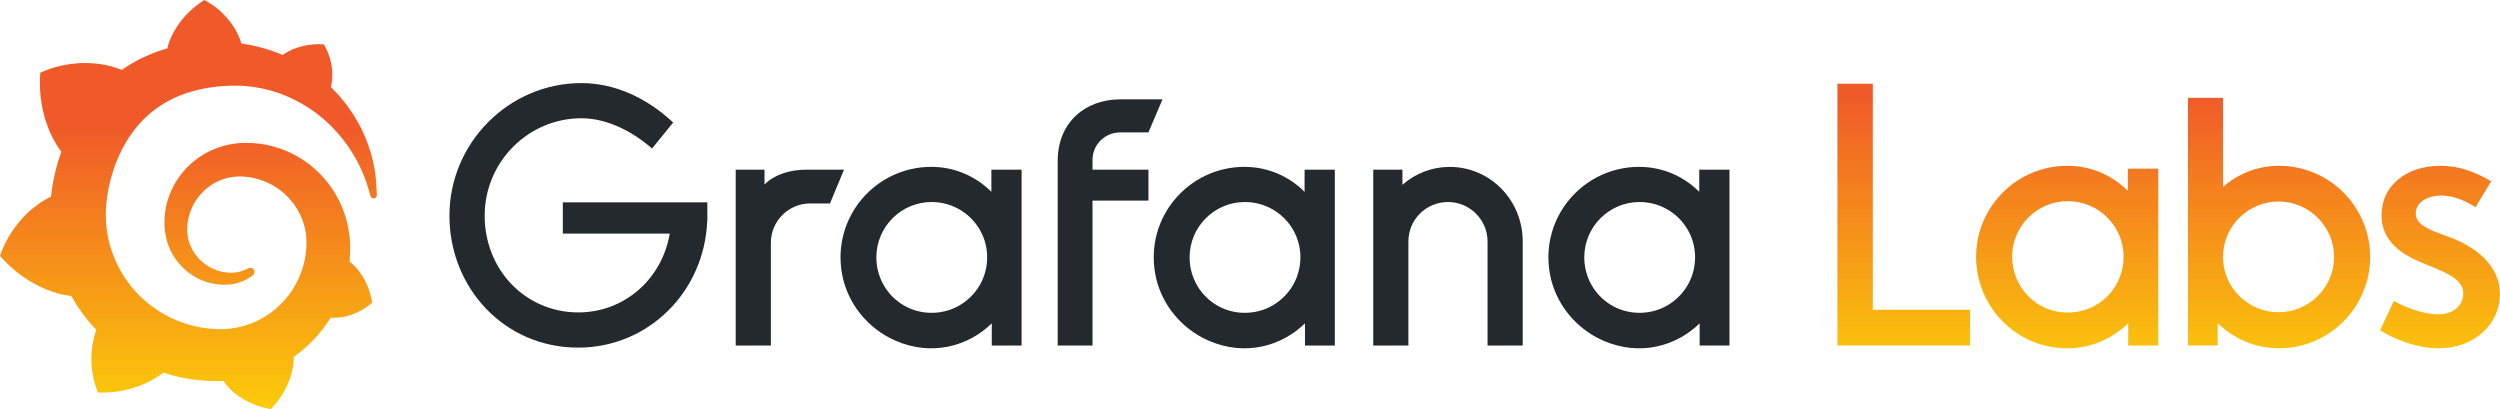
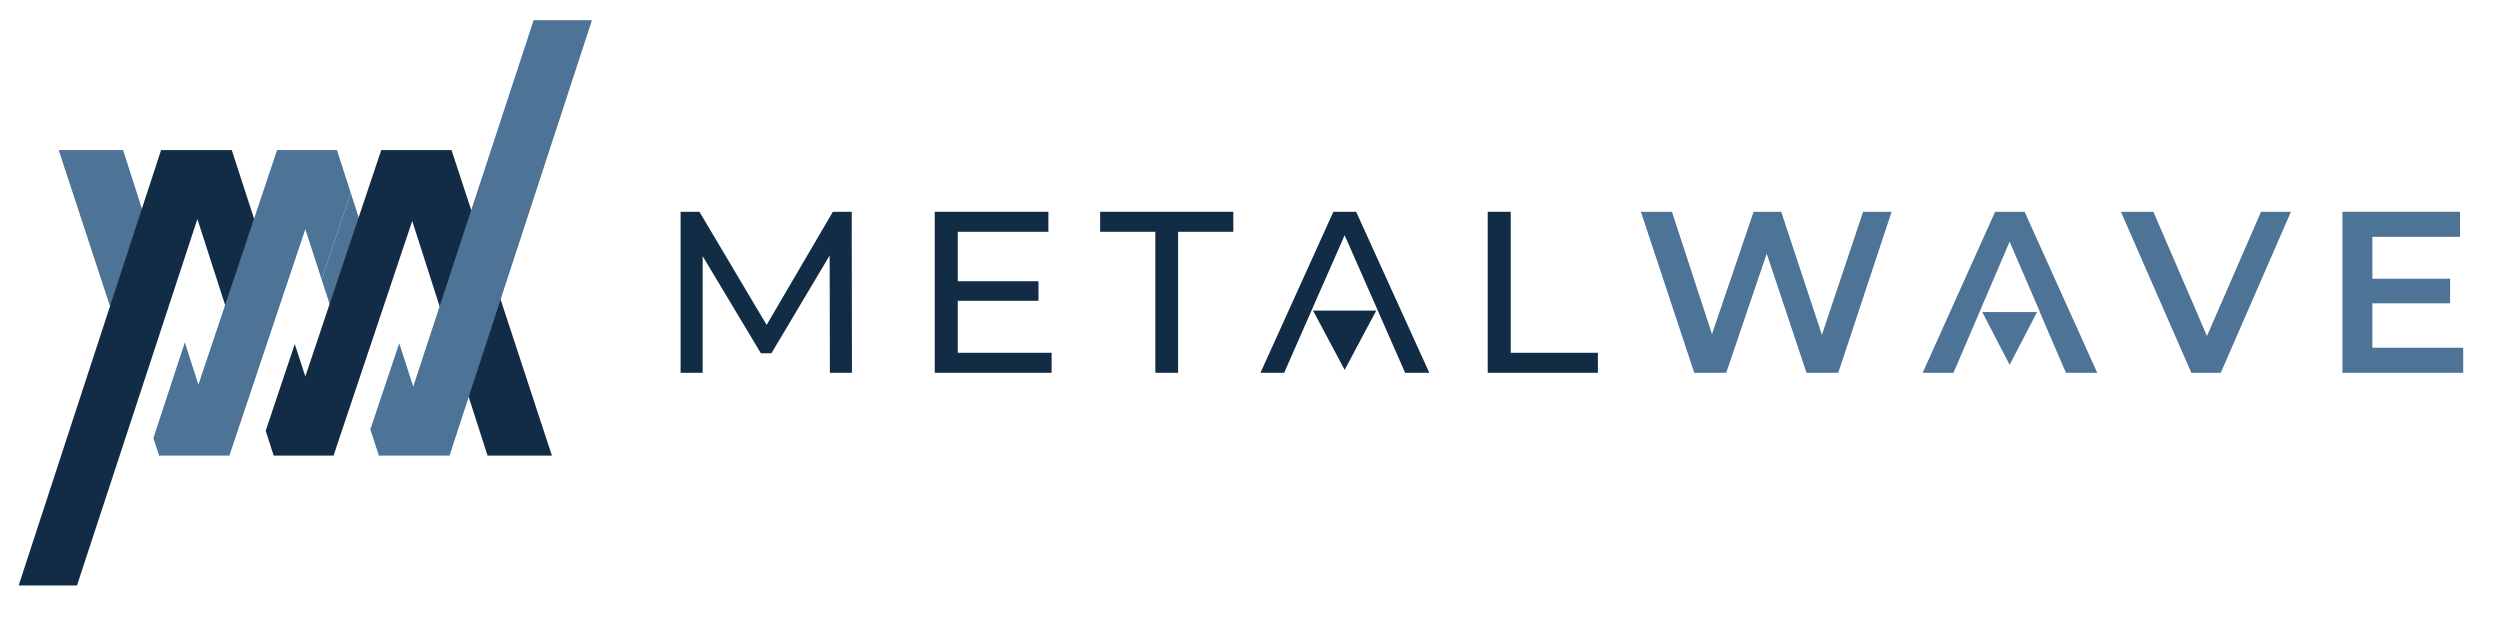
- <svg xmlns="http://www.w3.org/2000/svg" viewBox="0 0 568 92.92" style="enable-background:new 0 0 568 92.92" xml:space="preserve">
-   <style>
-     .st0{fill:#24292e}
-   </style>
-   <path class="st0" d="M160.69 50.13c-.64 16.22-13.42 28.85-29.33 28.85-16.78 0-29.25-13.58-29.25-29.97 0-16.54 13.51-30.13 29.97-30.13 7.43 0 14.7 3.2 20.86 8.95l-4.79 5.91c-4.71-4.08-10.39-6.87-16.06-6.87-12.07 0-21.97 9.91-21.97 22.13 0 12.39 9.35 21.98 21.26 21.98 10.71 0 19.1-7.83 20.78-17.9h-24.29v-7.11h32.84v4.16zM188.57 46.22h-4.48c-4.94 0-8.95 4.01-8.95 8.95V78.5h-7.99V38.55h6.55v3.36c2.16-2.16 5.59-3.36 9.43-3.36h8.63l-3.19 7.67zM232.12 78.5h-6.79v-5.03c-5.25 5.13-13.54 7.59-21.93 3.91-6.22-2.73-10.85-8.4-12.08-15.09-2.38-12.92 7.56-24.38 20.26-24.38 5.35 0 10.15 2.16 13.66 5.67v-5.03h6.87V78.5zm-8.18-17.1c1.89-8.12-4.26-15.5-12.28-15.5-6.95 0-12.55 5.67-12.55 12.55 0 7.77 6.83 13.79 14.78 12.43 4.9-.84 8.93-4.64 10.05-9.48zM248.22 36.31v2.24h12.71v7.03h-12.71V78.5h-7.91V36.55c0-8.79 6.31-13.98 14.22-13.98h9.59l-3.2 7.51h-6.39c-3.51 0-6.31 2.79-6.31 6.23zM303.28 78.5h-6.79v-5.03c-5.25 5.13-13.54 7.59-21.93 3.91-6.22-2.73-10.85-8.4-12.08-15.09-2.38-12.92 7.56-24.38 20.26-24.38 5.35 0 10.15 2.16 13.66 5.67v-5.03h6.87V78.5zm-8.17-17.1c1.89-8.12-4.26-15.5-12.28-15.5-6.95 0-12.55 5.67-12.55 12.55 0 7.77 6.83 13.79 14.78 12.43 4.9-.84 8.92-4.64 10.05-9.48zM345.96 54.85V78.5h-7.99V54.85c0-4.95-4.08-8.95-8.95-8.95-5.03 0-9.03 4-9.03 8.95V78.5H312V38.55h6.63v3.44a16.2 16.2 0 0 1 10.71-4.07c9.27-.01 16.62 7.58 16.62 16.93zM392.95 78.5h-6.79v-5.03c-5.25 5.13-13.54 7.59-21.93 3.91-6.22-2.73-10.85-8.4-12.08-15.09-2.38-12.92 7.56-24.38 20.26-24.38 5.35 0 10.15 2.16 13.66 5.67v-5.03h6.87V78.5zm-8.17-17.1c1.89-8.12-4.26-15.5-12.28-15.5-6.95 0-12.55 5.67-12.55 12.55 0 7.77 6.83 13.79 14.78 12.43 4.9-.84 8.92-4.64 10.05-9.48z" />
-   <g>
-     <linearGradient id="SVGID_1_" gradientUnits="userSpaceOnUse" x1="432.53" y1="105.725" x2="432.53" y2="21.688">
-       <stop offset="0" style="stop-color:#fff100" />
-       <stop offset="1" style="stop-color:#f05a28" />
-     </linearGradient>
-     <path d="M447.6 78.5h-30.14V19.02h8.04v51.36h22.1v8.12z" style="fill:url(#SVGID_1_)" />
-     <linearGradient id="SVGID_2_" gradientUnits="userSpaceOnUse" x1="469.662" y1="105.725" x2="469.662" y2="21.688">
-       <stop offset="0" style="stop-color:#fff100" />
-       <stop offset="1" style="stop-color:#f05a28" />
-     </linearGradient>
-     <path d="M490.36 78.5h-6.83v-5.06c-3.54 3.46-8.44 5.71-13.82 5.71-11.49 0-20.74-9.32-20.74-20.82 0-11.33 9.24-20.66 20.74-20.66 5.39 0 10.21 2.17 13.74 5.71v-5.06h6.91V78.5zm-7.88-20.18c0-6.91-5.63-12.62-12.7-12.62-6.99 0-12.62 5.71-12.62 12.62 0 7.07 5.63 12.7 12.62 12.7 7.08 0 12.7-5.62 12.7-12.7z" style="fill:url(#SVGID_2_)" />
-     <linearGradient id="SVGID_3_" gradientUnits="userSpaceOnUse" x1="517.805" y1="105.725" x2="517.805" y2="21.688">
-       <stop offset="0" style="stop-color:#fff100" />
-       <stop offset="1" style="stop-color:#f05a28" />
-     </linearGradient>
-     <path d="M538.5 58.4c0 11.41-9.32 20.74-20.73 20.74-5.39 0-10.37-2.25-13.91-5.71v5.06h-6.75V22.24h7.96v20.25c3.3-2.97 7.8-4.82 12.7-4.82 11.41 0 20.73 9.24 20.73 20.73zm-8.2 0c0-6.99-5.71-12.62-12.62-12.62s-12.62 5.63-12.62 12.62c0 6.91 5.71 12.54 12.62 12.54s12.62-5.62 12.62-12.54z" style="fill:url(#SVGID_3_)" />
-     <linearGradient id="SVGID_4_" gradientUnits="userSpaceOnUse" x1="554.375" y1="105.725" x2="554.375" y2="21.688">
-       <stop offset="0" style="stop-color:#fff100" />
-       <stop offset="1" style="stop-color:#f05a28" />
-     </linearGradient>
-     <path d="m565.99 41.2-3.54 5.87c-1.69-1.04-4.58-2.65-7.8-2.65-3.05 0-5.79 1.53-5.79 4.02 0 2.73 3.13 3.78 7.07 5.22 6.43 2.25 12.06 6.59 12.06 13.18 0 6.67-5.71 12.3-13.9 12.3-4.98 0-9.97-2.01-13.34-4.1l3.14-6.67c2.33 1.37 6.67 3.05 9.97 3.05 4.02 0 5.79-2.41 5.79-4.74 0-2.73-2.49-4.26-8.04-6.43-4.02-1.61-10.53-4.26-10.53-11.41 0-6.67 5.71-11.17 13.34-11.17 4.5 0 8.19 1.52 11.57 3.53z" style="fill:url(#SVGID_4_)" />
+ <svg xmlns="http://www.w3.org/2000/svg" width="100%" height="100%" viewBox="0 0 2017 498" version="1.1" xml:space="preserve" style="fill-rule:evenodd;clip-rule:evenodd;stroke-linejoin:round;stroke-miterlimit:2;">
+   <rect id="Page-1" x="0" y="0" width="2016.05" height="497.533" style="fill:none;" />
+   <g id="Layer-1">
+     <path d="M259.537,225.616l19.834,61.046l23.391,-69.746l-19.758,-61.254l-23.467,69.954Z" style="fill:#4d7397;fill-rule:nonzero;" />
+     <path d="M47.363,121.075l51.929,0l32.433,101.004l-25.592,77.854l-58.77,-178.858Z" style="fill:#4d7397;fill-rule:nonzero;" />
+     <path d="M15.043,472.373l114.916,-351.283l57.038,-0l33.508,103.137l-23.417,69.825l-37.833,-117.308l-97.154,295.629l-47.058,-0Z" style="fill:#122c46;fill-rule:nonzero;" />
+     <path d="M393.351,367.575l-60.771,-189.27l-63.475,189.27l-48.304,0l-6.446,-20.004l23.479,-70.008l8.496,26.146l61.258,-182.617l56.696,0l80.996,246.483l-51.929,0Z" style="fill:#122c46;fill-rule:nonzero;" />
+     <path d="M305.655,367.555l-6.867,-21.137l23.317,-69.53l11.288,35.017l97.158,-295.629l47.05,-0l-114.913,351.279l-57.033,0Z" style="fill:#4d7397;fill-rule:nonzero;" />
+     <path d="M271.842,121.075l-48.296,0l-63.475,189.271l-10.95,-34.108l-25.383,77.25l4.625,14.066l56.704,0l61.254,-182.616l13.217,40.679l23.466,-69.954l-11.162,-34.588Z" style="fill:#4d7397;fill-rule:nonzero;" />
+     <path d="M669.544,300.766l-0.188,-94.646l-46.95,78.871l-8.537,-0l-46.954,-78.313l-0,94.088l-17.813,-0l0,-129.905l15.217,0l54.191,91.305l53.442,-91.305l15.217,0l0.187,129.905l-17.812,-0Z" style="fill:#122c46;fill-rule:nonzero;" />
+     <path d="M848.434,284.62l-0,16.146l-94.271,-0l-0,-129.905l91.675,0l-0,16.146l-73.121,0l0,39.896l65.138,0l-0,15.779l-65.138,0l0,41.938l75.717,-0Z" style="fill:#122c46;fill-rule:nonzero;" />
+     <path d="M932.129,187.008l-44.533,0l-0,-16.146l107.446,0l-0,16.146l-44.542,0l0,113.758l-18.371,0l0,-113.758Z" style="fill:#122c46;fill-rule:nonzero;" />
+     <path d="M1200.29,170.862l18.554,0l0,113.759l70.334,-0l-0,16.145l-88.888,0l0,-129.904Z" style="fill:#122c46;fill-rule:nonzero;" />
+     <path d="M1526.16,170.862l-43.058,129.904l-25.609,0l-32.108,-96.133l-32.654,96.133l-25.8,0l-43.05,-129.904l25.05,0l32.292,98.725l33.587,-98.725l22.271,0l32.846,99.284l33.221,-99.284l23.012,0Z" style="fill:#4d7397;fill-rule:nonzero;" />
+     <path d="M1075.77,170.862l-58.829,129.904l19.117,0l20.812,-47.325l-0.029,0l28.021,-63.65l28.021,63.65l-0.033,0l6.529,14.85l14.291,32.475l19.484,0l-59.013,-129.904l-18.371,0Z" style="fill:#122c46;fill-rule:nonzero;" />
+     <path d="M1059.37,250.599l50.975,-0l-25.487,47.821l-25.488,-47.821Z" style="fill:#122c46;fill-rule:nonzero;" />
+     <path d="M1633.42,170.862l-23.754,0l-58.454,129.904l24.863,0l20.975,-48.991l24.304,-56.788l24.496,56.788l-0.134,-0l8.117,18.929l12.992,30.062l25.237,0l-58.642,-129.904Z" style="fill:#4d7397;fill-rule:nonzero;" />
+     <path d="M1599.29,251.775l44.196,-0l-22.121,42.554l-22.075,-42.554Z" style="fill:#4d7397;fill-rule:nonzero;" />
+     <path d="M1848.32,170.862l-56.6,129.904l-23.754,0l-56.788,-129.904l26.171,0l43.238,100.213l43.612,-100.213l24.121,0Z" style="fill:#4d7397;fill-rule:nonzero;" />
+     <path d="M1987.32,280.539l0,20.225l-97.429,-0l-0,-129.9l94.833,-0l0,20.225l-70.712,-0l-0,33.779l62.729,-0l-0,19.854l-62.729,-0l-0,35.817l73.308,-0Z" style="fill:#4d7397;fill-rule:nonzero;" />
  </g>
-   <linearGradient id="SVGID_5_" gradientUnits="userSpaceOnUse" x1="42.775" y1="113.822" x2="42.775" y2="28.926">
-     <stop offset="0" style="stop-color:#fff100" />
-     <stop offset="1" style="stop-color:#f05a28" />
-   </linearGradient>
-   <path d="M85.43 41a32.59 32.59 0 0 0-.93-5.35c-.52-1.98-1.29-4.15-2.4-6.41a35.402 35.402 0 0 0-6.93-9.46c1.31-5.2-1.59-9.7-1.59-9.7-5-.31-8.18 1.55-9.36 2.41-.2-.08-.39-.17-.59-.25-.85-.35-1.73-.67-2.63-.95-.9-.28-1.82-.54-2.76-.77-.94-.22-1.9-.41-2.87-.56-.17-.03-.34-.05-.51-.07C52.68 2.91 46.41 0 46.41 0c-6.98 4.43-8.31 10.63-8.31 10.63s-.03.14-.07.37c-.39.11-.77.22-1.16.34-.54.16-1.06.36-1.6.55-.53.21-1.06.41-1.59.64-1.05.45-2.1.96-3.12 1.53-.99.56-1.96 1.17-2.91 1.83-.14-.06-.24-.11-.24-.11-9.67-3.69-18.26.75-18.26.75-.78 10.29 3.86 16.77 4.78 17.94-.23.64-.44 1.28-.64 1.93a43.921 43.921 0 0 0-1.71 8.27C2.65 49.08 0 58.13 0 58.13c7.46 8.58 16.15 9.11 16.15 9.11.01-.01.02-.01.02-.02 1.11 1.97 2.39 3.85 3.82 5.6.6.73 1.24 1.44 1.89 2.12-2.72 7.77.38 14.25.38 14.25 8.3.31 13.76-3.63 14.9-4.54.83.28 1.66.53 2.51.75 2.55.66 5.16 1.04 7.77 1.16.65.03 1.3.04 1.96.04h.32l.21-.01.41-.01.41-.02.01.01c3.91 5.58 10.79 6.37 10.79 6.37 4.89-5.16 5.17-10.27 5.17-11.38v-.23c0-.08-.01-.15-.01-.24 1.03-.72 2.01-1.49 2.93-2.32 1.96-1.77 3.67-3.79 5.09-5.96.13-.2.26-.41.39-.62 5.54.32 9.44-3.43 9.44-3.43-.92-5.77-4.21-8.58-4.89-9.12 0 0-.03-.02-.07-.05a.612.612 0 0 1-.06-.05c-.04-.02-.08-.05-.12-.08.03-.35.06-.69.08-1.04.04-.62.06-1.24.06-1.86V55.59l-.02-.39-.03-.52a7.25 7.25 0 0 0-.04-.5c-.01-.16-.03-.32-.05-.48l-.06-.48-.07-.48a24.091 24.091 0 0 0-3.19-8.86c-1.28-2.12-2.88-4-4.67-5.58-1.8-1.59-3.81-2.86-5.92-3.81-2.11-.95-4.33-1.56-6.54-1.84-1.1-.14-2.21-.2-3.3-.19l-.41.01H55.02l-.17.01-.4.03c-.15.01-.31.02-.45.04-.56.05-1.12.13-1.66.24-2.19.41-4.26 1.2-6.09 2.29a18.628 18.628 0 0 0-4.7 4 18.247 18.247 0 0 0-2.98 5.03 17.884 17.884 0 0 0-1.21 6.7c0 .11 0 .22.01.33l.01.36c.02.21.03.43.05.64.09.9.25 1.76.49 2.6a13.92 13.92 0 0 0 5.51 7.62c1.21.83 2.5 1.42 3.78 1.79 1.28.38 2.55.54 3.75.54.15 0 .3 0 .45-.01.08 0 .16-.01.24-.01.08 0 .16-.01.24-.01.13-.01.25-.03.38-.04.03 0 .07-.01.11-.01l.12-.02.23-.03c.16-.02.29-.05.44-.08.14-.03.28-.05.42-.09.28-.06.54-.14.8-.23.52-.17 1.01-.38 1.47-.61.46-.24.88-.5 1.27-.77.11-.08.22-.16.33-.25.42-.33.49-.94.15-1.35a.954.954 0 0 0-1.2-.23c-.1.05-.2.11-.3.16-.35.17-.71.32-1.1.45-.39.12-.79.22-1.21.3-.21.03-.42.06-.64.08-.11.01-.22.02-.32.02-.11 0-.22.01-.32.01s-.21 0-.31-.01c-.13-.01-.26-.01-.39-.02h-.05l-.09-.01c-.06-.01-.12-.01-.17-.02-.12-.01-.23-.03-.35-.04-.94-.13-1.89-.4-2.8-.82a9.99 9.99 0 0 1-2.59-1.7 9.886 9.886 0 0 1-2.02-2.54c-.54-.97-.92-2.04-1.1-3.17-.09-.56-.13-1.15-.11-1.72.01-.16.01-.31.02-.47v-.09l.01-.12c.01-.08.01-.15.02-.23.03-.31.08-.62.13-.93a12.2 12.2 0 0 1 3.57-6.68 12.365 12.365 0 0 1 3.27-2.24c.61-.28 1.24-.51 1.89-.68.65-.17 1.32-.29 1.99-.35.34-.03.68-.04 1.02-.04h.23l.28.01.17.01h.1l.28.02c.73.06 1.46.16 2.18.33 1.44.32 2.84.85 4.15 1.57 2.61 1.45 4.84 3.71 6.2 6.44.69 1.36 1.17 2.82 1.41 4.33.06.38.1.76.13 1.14l.02.29.01.29c.01.1.01.19.01.29 0 .1.01.2 0 .27v.25l-.01.28c-.01.19-.02.49-.03.68-.03.42-.07.83-.12 1.25-.05.41-.12.82-.19 1.23-.08.41-.17.81-.27 1.21-.2.8-.46 1.6-.77 2.37-.61 1.55-1.43 3.02-2.41 4.38a19.79 19.79 0 0 1-7.72 6.32c-1.53.69-3.15 1.2-4.8 1.47-.83.14-1.67.22-2.51.25l-.16.01h-1.11c-.45-.01-.9-.03-1.35-.07-1.8-.13-3.57-.45-5.29-.95-1.72-.5-3.39-1.17-4.97-2.01-3.16-1.69-5.98-4-8.19-6.79a26.224 26.224 0 0 1-2.88-4.45c-.8-1.57-1.43-3.22-1.9-4.9-.46-1.69-.75-3.41-.86-5.15l-.02-.33-.01-.08V49.84l-.01-.29v-.37l-.01-.4v-.27c0-.21.01-.42.01-.64.03-.86.1-1.74.22-2.62A34.845 34.845 0 0 1 25.35 40c.49-1.71 1.1-3.37 1.83-4.94 1.45-3.14 3.35-5.91 5.64-8.13a23.769 23.769 0 0 1 3.69-2.96c.65-.43 1.33-.83 2.03-1.19.34-.19.7-.35 1.05-.52l.54-.24c.18-.08.36-.16.54-.23.72-.31 1.47-.56 2.22-.8.19-.06.38-.11.57-.17.19-.06.38-.1.57-.16.38-.11.77-.2 1.15-.29.19-.05.39-.09.58-.13l.58-.12c.2-.04.39-.07.59-.11l.29-.05.29-.04.59-.09c.22-.04.44-.05.66-.09.18-.02.48-.06.66-.08.14-.01.28-.03.42-.04l.28-.03.14-.01.16-.01c.22-.01.44-.03.67-.04l.33-.02H51.51l.14-.01.57-.03c.75-.02 1.5-.02 2.25 0 1.49.06 2.95.22 4.37.49 2.84.53 5.51 1.44 7.93 2.64 2.42 1.18 4.59 2.64 6.47 4.22.12.1.23.2.35.3.11.1.23.2.34.3.23.2.45.41.67.61.22.2.43.41.64.62.21.21.42.42.61.63.8.85 1.54 1.7 2.2 2.56 1.34 1.72 2.41 3.46 3.26 5.1.05.1.11.2.16.31.05.1.1.2.15.31.1.2.2.4.29.6.09.2.19.4.27.59.09.2.17.39.25.58.32.77.61 1.5.84 2.19.39 1.11.68 2.12.9 3 .09.35.42.58.78.55.37-.03.66-.34.67-.71-.06-1-.08-2.1-.19-3.36z" style="fill:url(#SVGID_5_)" />
</svg>
